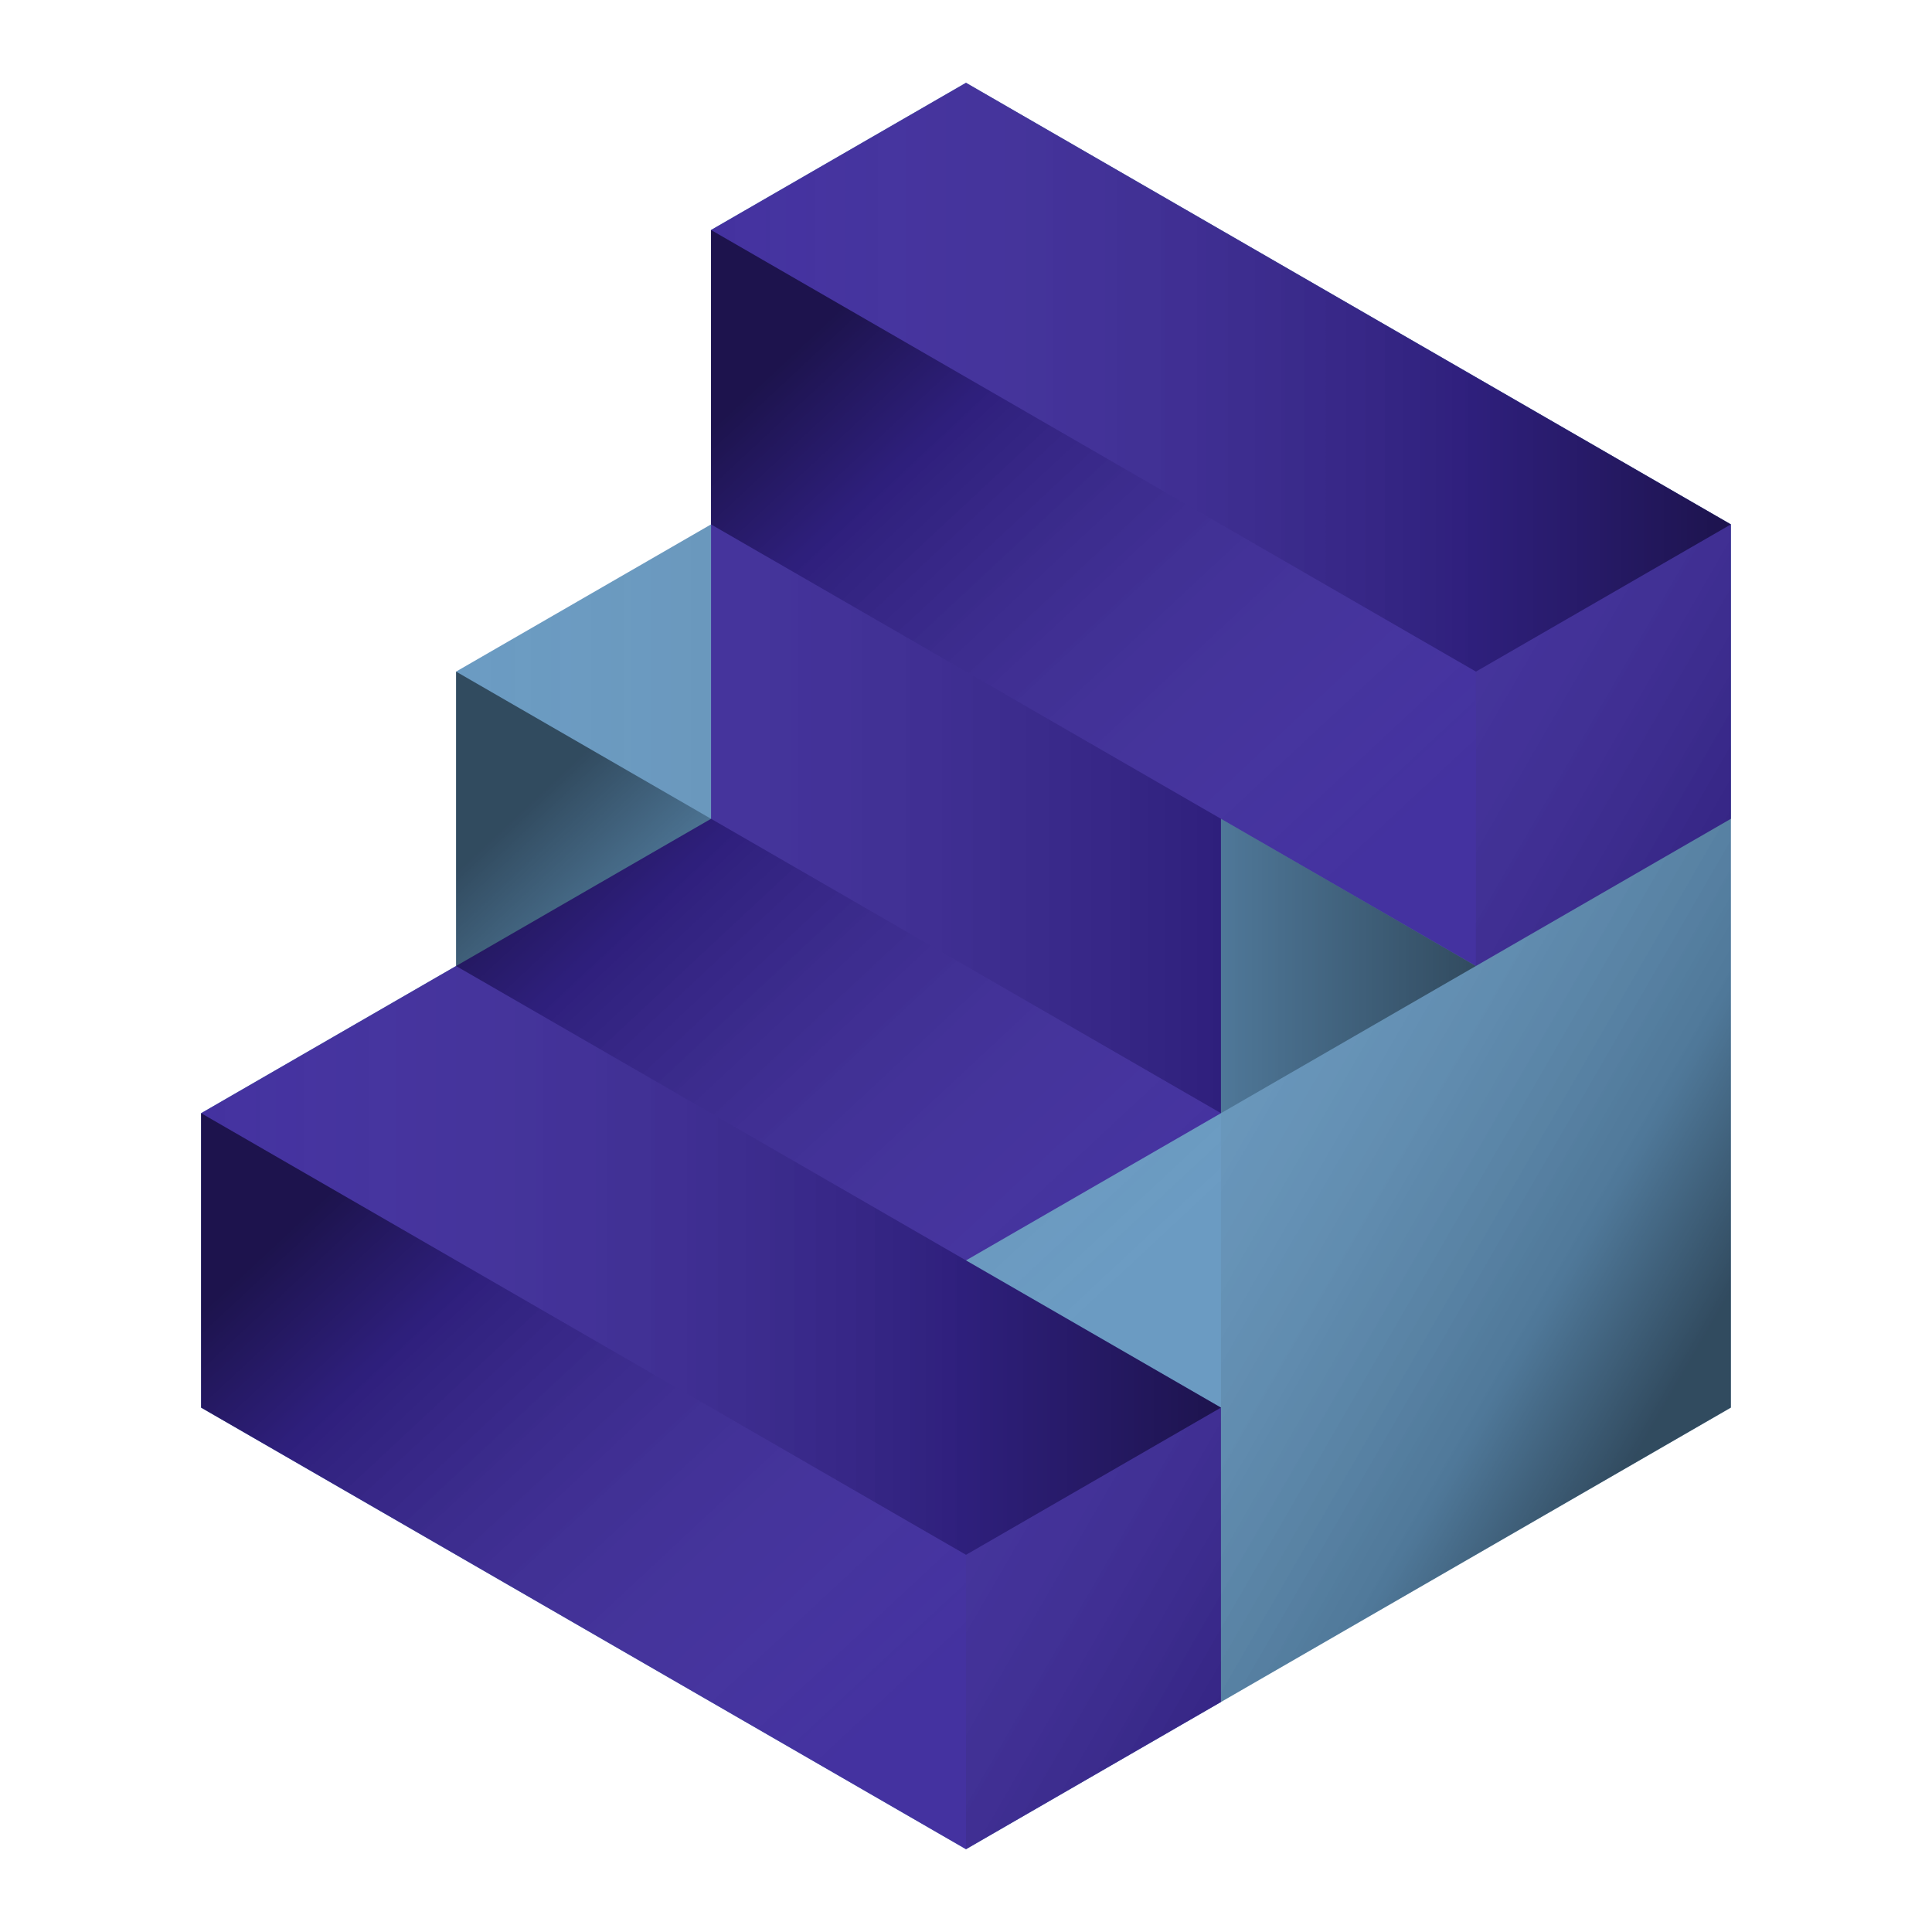
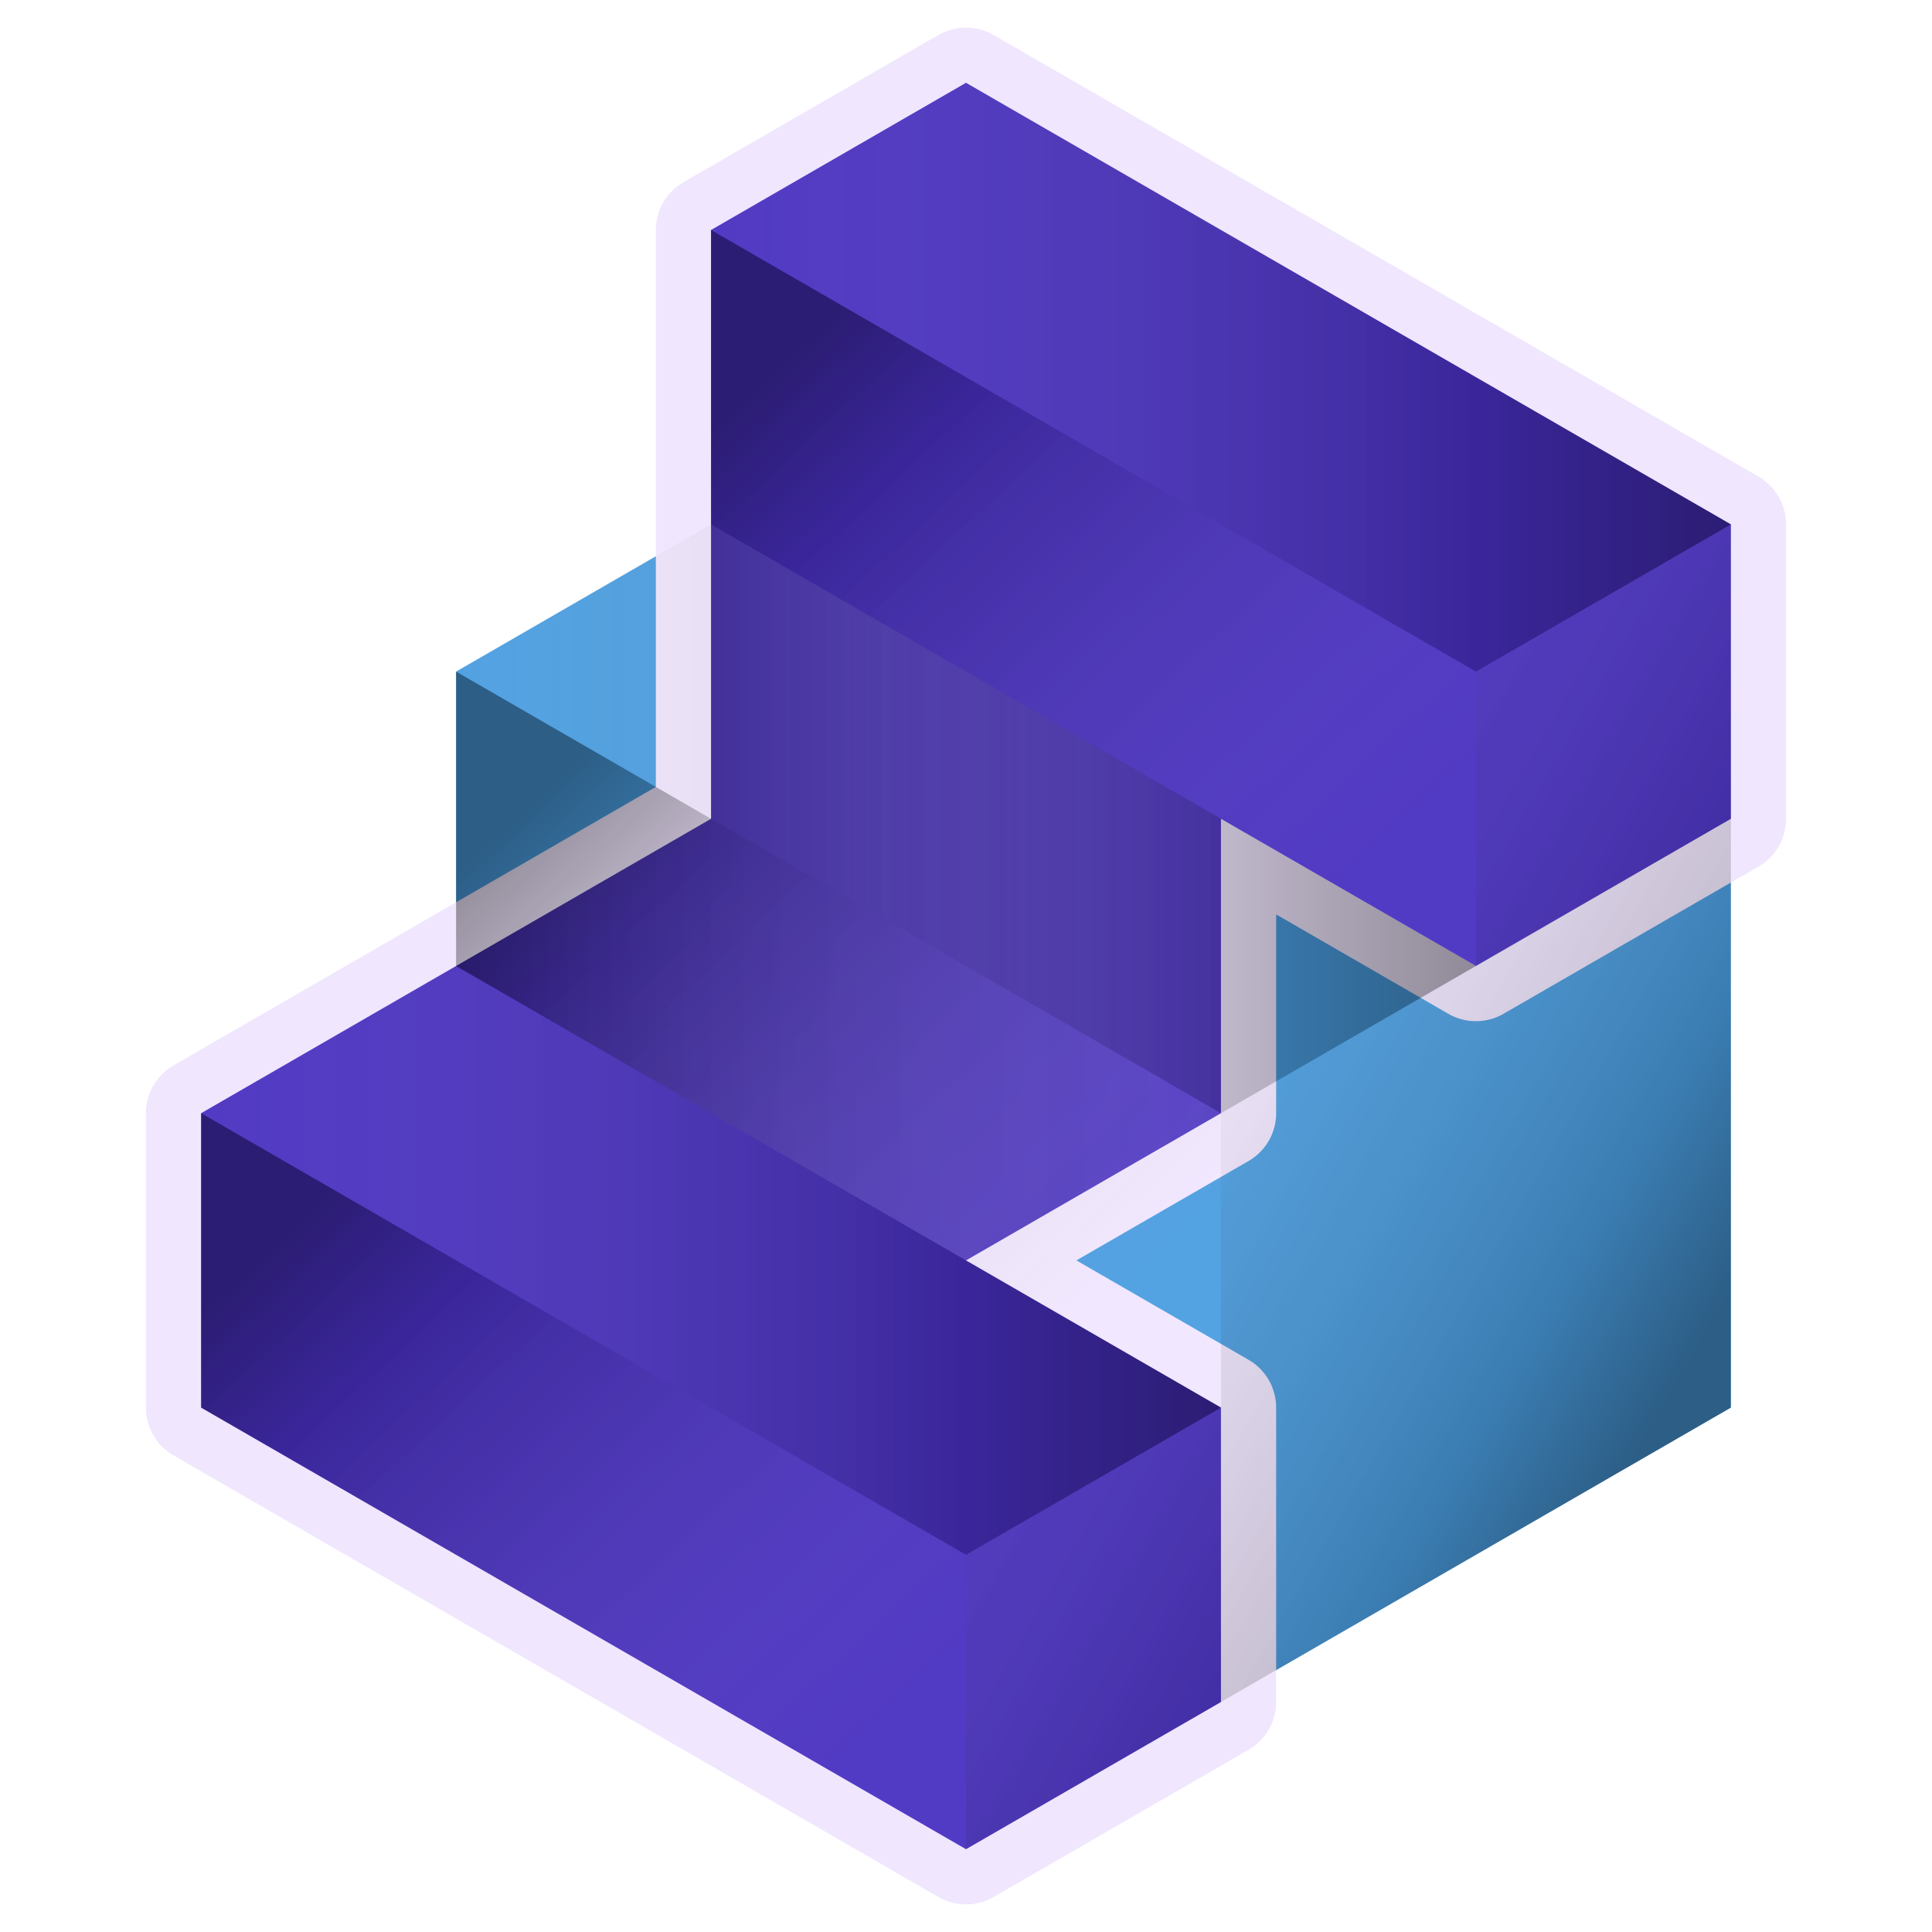
<svg xmlns="http://www.w3.org/2000/svg" xmlns:xlink="http://www.w3.org/1999/xlink" width="420" height="420" viewBox="0 0 420 420" version="1.1" id="svg1">
  <defs id="defs1">
+     <linearGradient id="linearGradient101">
+       <stop style="stop-color:#000000;stop-opacity:0.4;" offset="0" id="stop99" />
+       <stop style="stop-color:#000000;stop-opacity:0.2;" offset="0.251" id="stop100" />
+       <stop style="stop-color:#ffffff;stop-opacity:0.05;" offset="1" id="stop101" />
+     </linearGradient>
+     <linearGradient id="linearGradient98">
+       <stop style="stop-color:#000000;stop-opacity:0.4;" offset="0" id="stop96" />
+       <stop style="stop-color:#000000;stop-opacity:0.2;" offset="0.202" id="stop97" />
+       <stop style="stop-color:#ffffff;stop-opacity:0.05;" offset="1" id="stop98" />
+     </linearGradient>
+     <linearGradient id="linearGradient95">
+       <stop style="stop-color:#000000;stop-opacity:0.4;" offset="0" id="stop93" />
+       <stop style="stop-color:#000000;stop-opacity:0.2;" offset="0.251" id="stop94" />
+       <stop style="stop-color:#ffffff;stop-opacity:0.05;" offset="1" id="stop95" />
+     </linearGradient>
+     <linearGradient id="linearGradient92">
+       <stop style="stop-color:#000000;stop-opacity:0.4;" offset="0" id="stop90" />
+       <stop style="stop-color:#000000;stop-opacity:0.2;" offset="0.202" id="stop91" />
+       <stop style="stop-color:#ffffff;stop-opacity:0.05;" offset="1" id="stop92" />
+     </linearGradient>
+     <linearGradient id="linearGradient89">
+       <stop style="stop-color:#ffffff;stop-opacity:0.051;" offset="0" id="stop89" />
+       <stop style="stop-color:#000000;stop-opacity:0.195;" offset="1" id="stop88" />
+     </linearGradient>
+     <linearGradient id="linearGradient85">
+       <stop style="stop-color:#000000;stop-opacity:0.195;" offset="0" id="stop86" />
+       <stop style="stop-color:#ffffff;stop-opacity:0.051;" offset="1" id="stop85" />
+     </linearGradient>
    <linearGradient id="linearGradient72">
-       <stop style="stop-color:#000000;stop-opacity:0.5;" offset="0" id="stop81" />
+       <stop style="stop-color:#000000;stop-opacity:0.4;" offset="0" id="stop81" />
      <stop style="stop-color:#000000;stop-opacity:0.2;" offset="0.251" id="stop72" />
      <stop style="stop-color:#ffffff;stop-opacity:0.05;" offset="1" id="stop73" />
    </linearGradient>
    <linearGradient id="linearGradient70">
-       <stop style="stop-color:#000000;stop-opacity:0.5;" offset="0" id="stop80" />
+       <stop style="stop-color:#000000;stop-opacity:0.4;" offset="0" id="stop80" />
      <stop style="stop-color:#000000;stop-opacity:0.2;" offset="0.202" id="stop70" />
      <stop style="stop-color:#ffffff;stop-opacity:0.05;" offset="1" id="stop71" />
    </linearGradient>
    <linearGradient id="linearGradient5">
-       <stop style="stop-color:#000000;stop-opacity:0.5;" offset="0" id="stop84" />
+       <stop style="stop-color:#000000;stop-opacity:0.4;" offset="0" id="stop84" />
      <stop style="stop-color:#000000;stop-opacity:0.2;" offset="0.199" id="stop6" />
      <stop style="stop-color:#ffffff;stop-opacity:0.05;" offset="1" id="stop5" />
    </linearGradient>
    <linearGradient xlink:href="#linearGradient5" id="linearGradient6" x1="411.138" y1="345.569" x2="267.138" y2="262.431" gradientUnits="userSpaceOnUse" gradientTransform="translate(43.72312,18)" />
    <linearGradient xlink:href="#linearGradient70" id="linearGradient71" x1="116.161" y1="307.196" x2="229.562" y2="428.804" gradientUnits="userSpaceOnUse" />
    <linearGradient xlink:href="#linearGradient72" id="linearGradient73" x1="311.426" y1="320" x2="89.723" y2="320" gradientUnits="userSpaceOnUse" />
-     <linearGradient xlink:href="#linearGradient72" id="linearGradient81" gradientUnits="userSpaceOnUse" x1="311.426" y1="320" x2="89.723" y2="320" />
-     <linearGradient xlink:href="#linearGradient70" id="linearGradient82" gradientUnits="userSpaceOnUse" x1="116.161" y1="307.196" x2="229.562" y2="428.804" />
-     <linearGradient xlink:href="#linearGradient72" id="linearGradient83" gradientUnits="userSpaceOnUse" x1="311.426" y1="320" x2="89.723" y2="320" />
-     <linearGradient xlink:href="#linearGradient70" id="linearGradient84" gradientUnits="userSpaceOnUse" x1="116.161" y1="307.196" x2="229.562" y2="428.804" />
+     <linearGradient xlink:href="#linearGradient101" id="linearGradient81" gradientUnits="userSpaceOnUse" x1="311.426" y1="320" x2="89.723" y2="320" />
+     <linearGradient xlink:href="#linearGradient98" id="linearGradient82" gradientUnits="userSpaceOnUse" x1="116.161" y1="307.196" x2="229.562" y2="428.804" />
+     <linearGradient xlink:href="#linearGradient95" id="linearGradient83" gradientUnits="userSpaceOnUse" x1="311.426" y1="320" x2="89.723" y2="320" />
+     <linearGradient xlink:href="#linearGradient92" id="linearGradient84" gradientUnits="userSpaceOnUse" x1="116.161" y1="307.196" x2="229.562" y2="428.804" />
+     <linearGradient xlink:href="#linearGradient85" id="linearGradient86" x1="188.872" y1="290" x2="355.149" y2="290" gradientUnits="userSpaceOnUse" />
+     <linearGradient xlink:href="#linearGradient89" id="linearGradient88" x1="355.149" y1="242" x2="244.297" y2="242" gradientUnits="userSpaceOnUse" />
  </defs>
-   <g id="layer1" transform="translate(-89.72312,-64)">
-     <path style="display:inline;fill:#6396bf;fill-opacity:1;stroke:none;stroke-width:10;stroke-linecap:round;stroke-linejoin:round" d="m 133.446,370 v -64 l 55.426,-32 v -64 l 55.426,-32 V 114 L 299.723,82 466,178 v 192 l -166.277,96 z" id="path3" />
-     <path style="display:inline;fill:#3a279b;fill-opacity:1;stroke:none;stroke-width:10;stroke-linecap:round;stroke-linejoin:round" d="m 133.446,370 v -64 l 55.426,-32 55.426,-32 V 178 114 L 299.723,82 466,178 v 64 l -55.426,32 -55.426,-32 v 64 l -55.426,32 55.426,32 v 64 l -55.426,32 z" id="path4" />
+   <g id="layer1" transform="translate(-89.72312,-64)" style="display:inline">
+     <path style="display:inline;fill:#4a9de0;fill-opacity:1;stroke:none;stroke-width:10;stroke-linecap:round;stroke-linejoin:round" d="m 133.446,370 v -64 l 55.426,-32 v -64 l 55.426,-32 V 114 L 299.723,82 466,178 v 192 l -166.277,96 z" id="path3" />
+     <path style="fill:none;fill-opacity:1;stroke:#f0e6fe;stroke-width:24;stroke-linecap:round;stroke-linejoin:round;stroke-dasharray:none;stroke-opacity:1;paint-order:markers fill stroke" d="m 133.446,370 166.277,96 55.426,-32 v -64 l -55.426,-32 55.426,-32 V 242 L 410.574,274 466,242 V 178 L 299.723,82 244.297,114 v 128 l -110.851,64 z" id="path103" />
+     <path style="display:inline;fill:#4930c1;fill-opacity:1;stroke:none;stroke-width:10;stroke-linecap:round;stroke-linejoin:round" d="m 133.446,370 v -64 l 55.426,-32 55.426,-32 V 178 114 L 299.723,82 466,178 v 64 l -55.426,32 -55.426,-32 v 64 l -55.426,32 55.426,32 v 64 l -55.426,32 z" id="path4" />
    <path style="fill:url(#linearGradient6);stroke:none;stroke-width:10;stroke-linecap:round;stroke-linejoin:round" d="m 466,178 -55.426,32 v 64 l -55.426,32 v 64 l -55.426,32 v 64 L 466,370 Z" id="path5" />
    <g id="g15" style="fill:none;fill-opacity:1" transform="translate(43.72312,18)">
      <path style="fill:url(#linearGradient73);fill-opacity:1;stroke:none;stroke-width:10;stroke-linecap:round;stroke-linejoin:round" d="M 145.149,256 311.426,352 256,384 89.723,288 Z" id="path10-7-3" />
      <path style="display:inline;fill:url(#linearGradient71);fill-opacity:1;stroke:none;stroke-width:10;stroke-linecap:round;stroke-linejoin:round" d="M 89.723,352 256,448 V 384 L 89.723,288 Z" id="path6-5-6" />
    </g>
    <g id="g15-1" style="fill:none;fill-opacity:1" transform="translate(99.14875,-78)">
      <path style="fill:url(#linearGradient81);fill-opacity:1;stroke:none;stroke-width:10;stroke-linecap:round;stroke-linejoin:round" d="M 145.149,256 311.426,352 256,384 89.723,288 Z" id="path10-7-3-8" />
      <path style="display:inline;fill:url(#linearGradient82);fill-opacity:1;stroke:none;stroke-width:10;stroke-linecap:round;stroke-linejoin:round" d="M 89.723,352 256,448 V 384 L 89.723,288 Z" id="path6-5-6-2" />
    </g>
    <g id="g15-9" style="fill:none;fill-opacity:1" transform="translate(154.5744,-174)">
      <path style="fill:url(#linearGradient83);fill-opacity:1;stroke:none;stroke-width:10;stroke-linecap:round;stroke-linejoin:round" d="M 145.149,256 311.426,352 256,384 89.723,288 Z" id="path10-7-3-4" />
      <path style="display:inline;fill:url(#linearGradient84);fill-opacity:1;stroke:none;stroke-width:10;stroke-linecap:round;stroke-linejoin:round" d="M 89.723,352 256,448 V 384 L 89.723,288 Z" id="path6-5-6-7" />
    </g>
+     <g id="g89" style="display:inline">
+       <path style="fill:url(#linearGradient86);fill-opacity:1;stroke:none;stroke-width:10;stroke-linecap:round;stroke-linejoin:round" d="m 188.872,274 110.851,64 55.426,-32 -110.851,-64 z" id="path84" />
+       <path style="fill:url(#linearGradient88);fill-opacity:1;stroke:none;stroke-width:10;stroke-linecap:round;stroke-linejoin:round" d="m 244.297,242 1e-5,-64 110.851,64 v 64 z" id="path86" />
+     </g>
  </g>
</svg>
